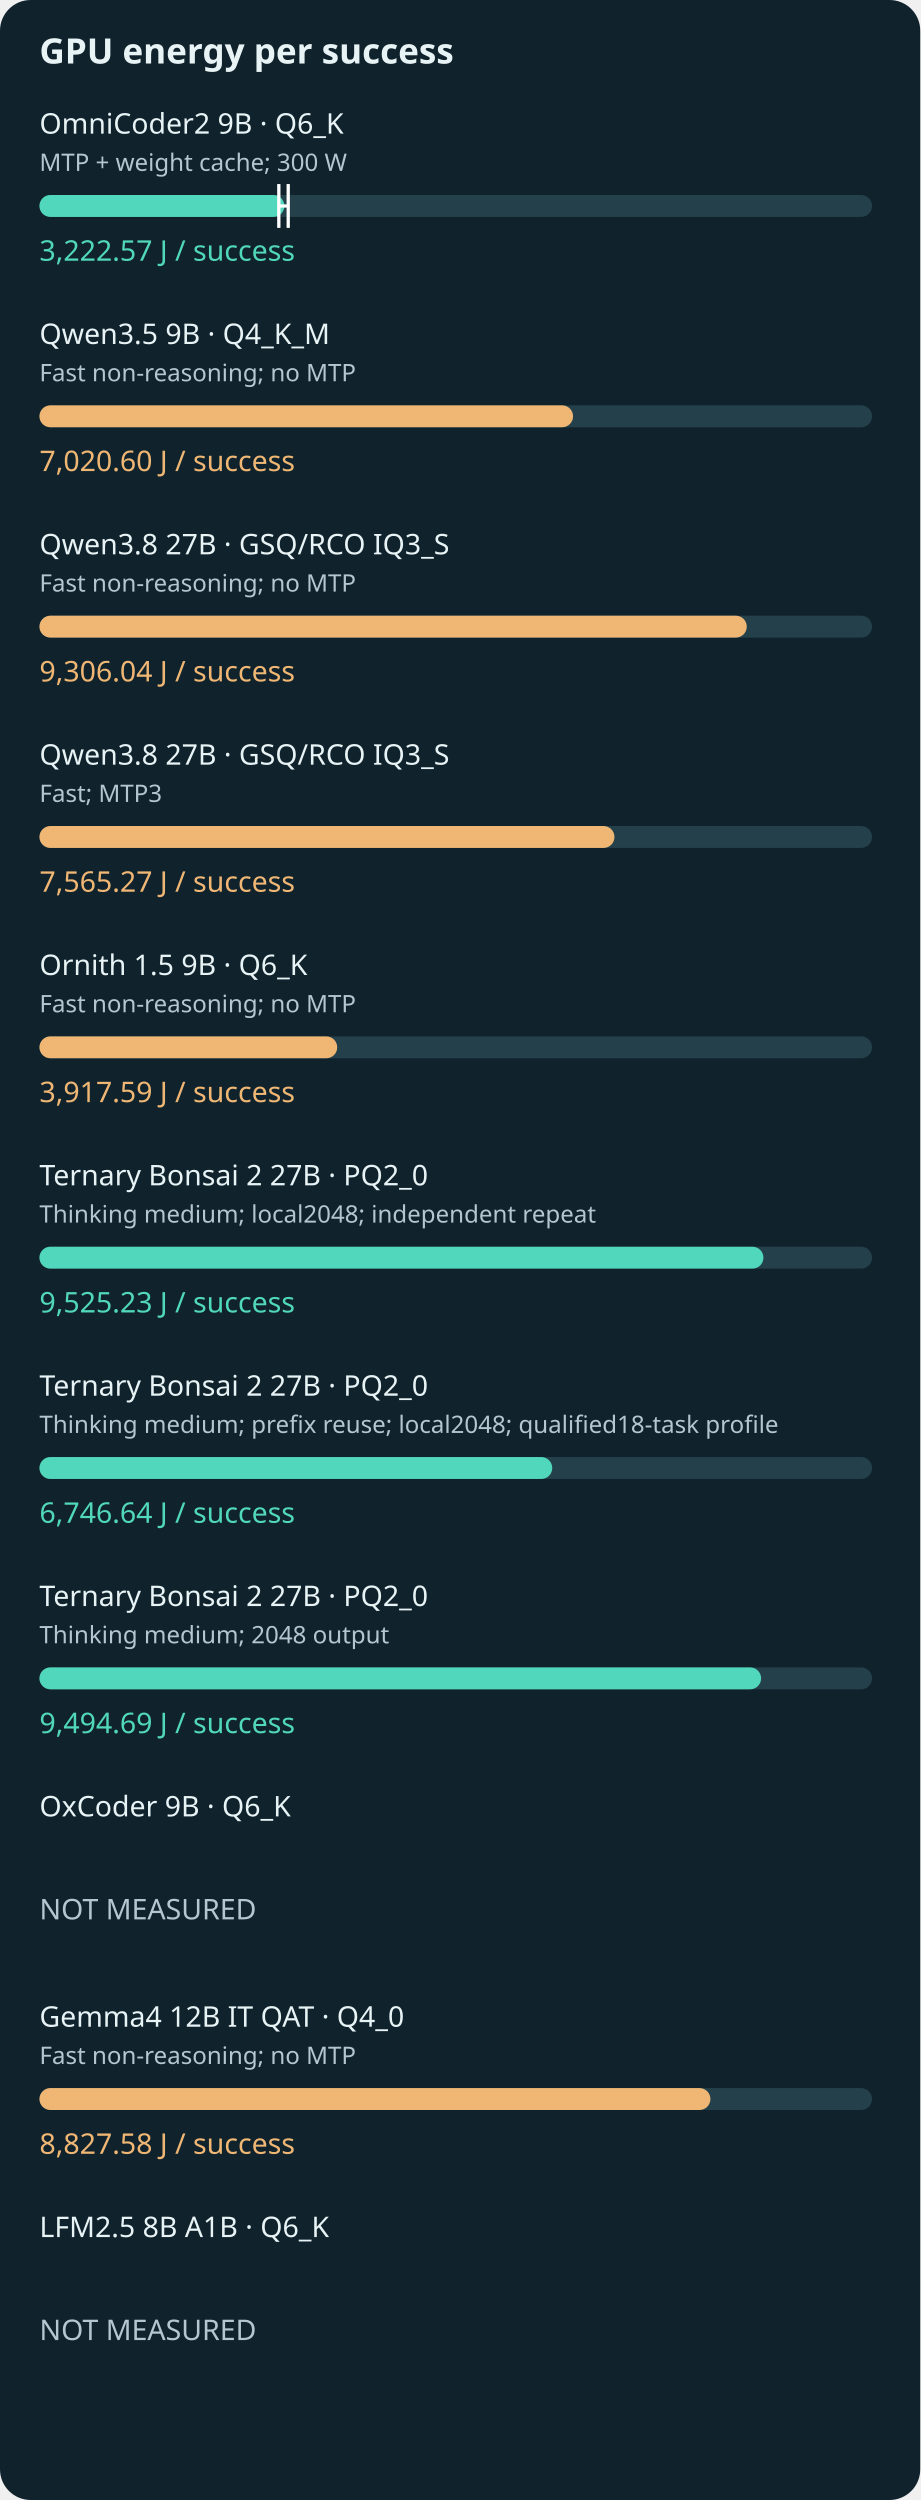
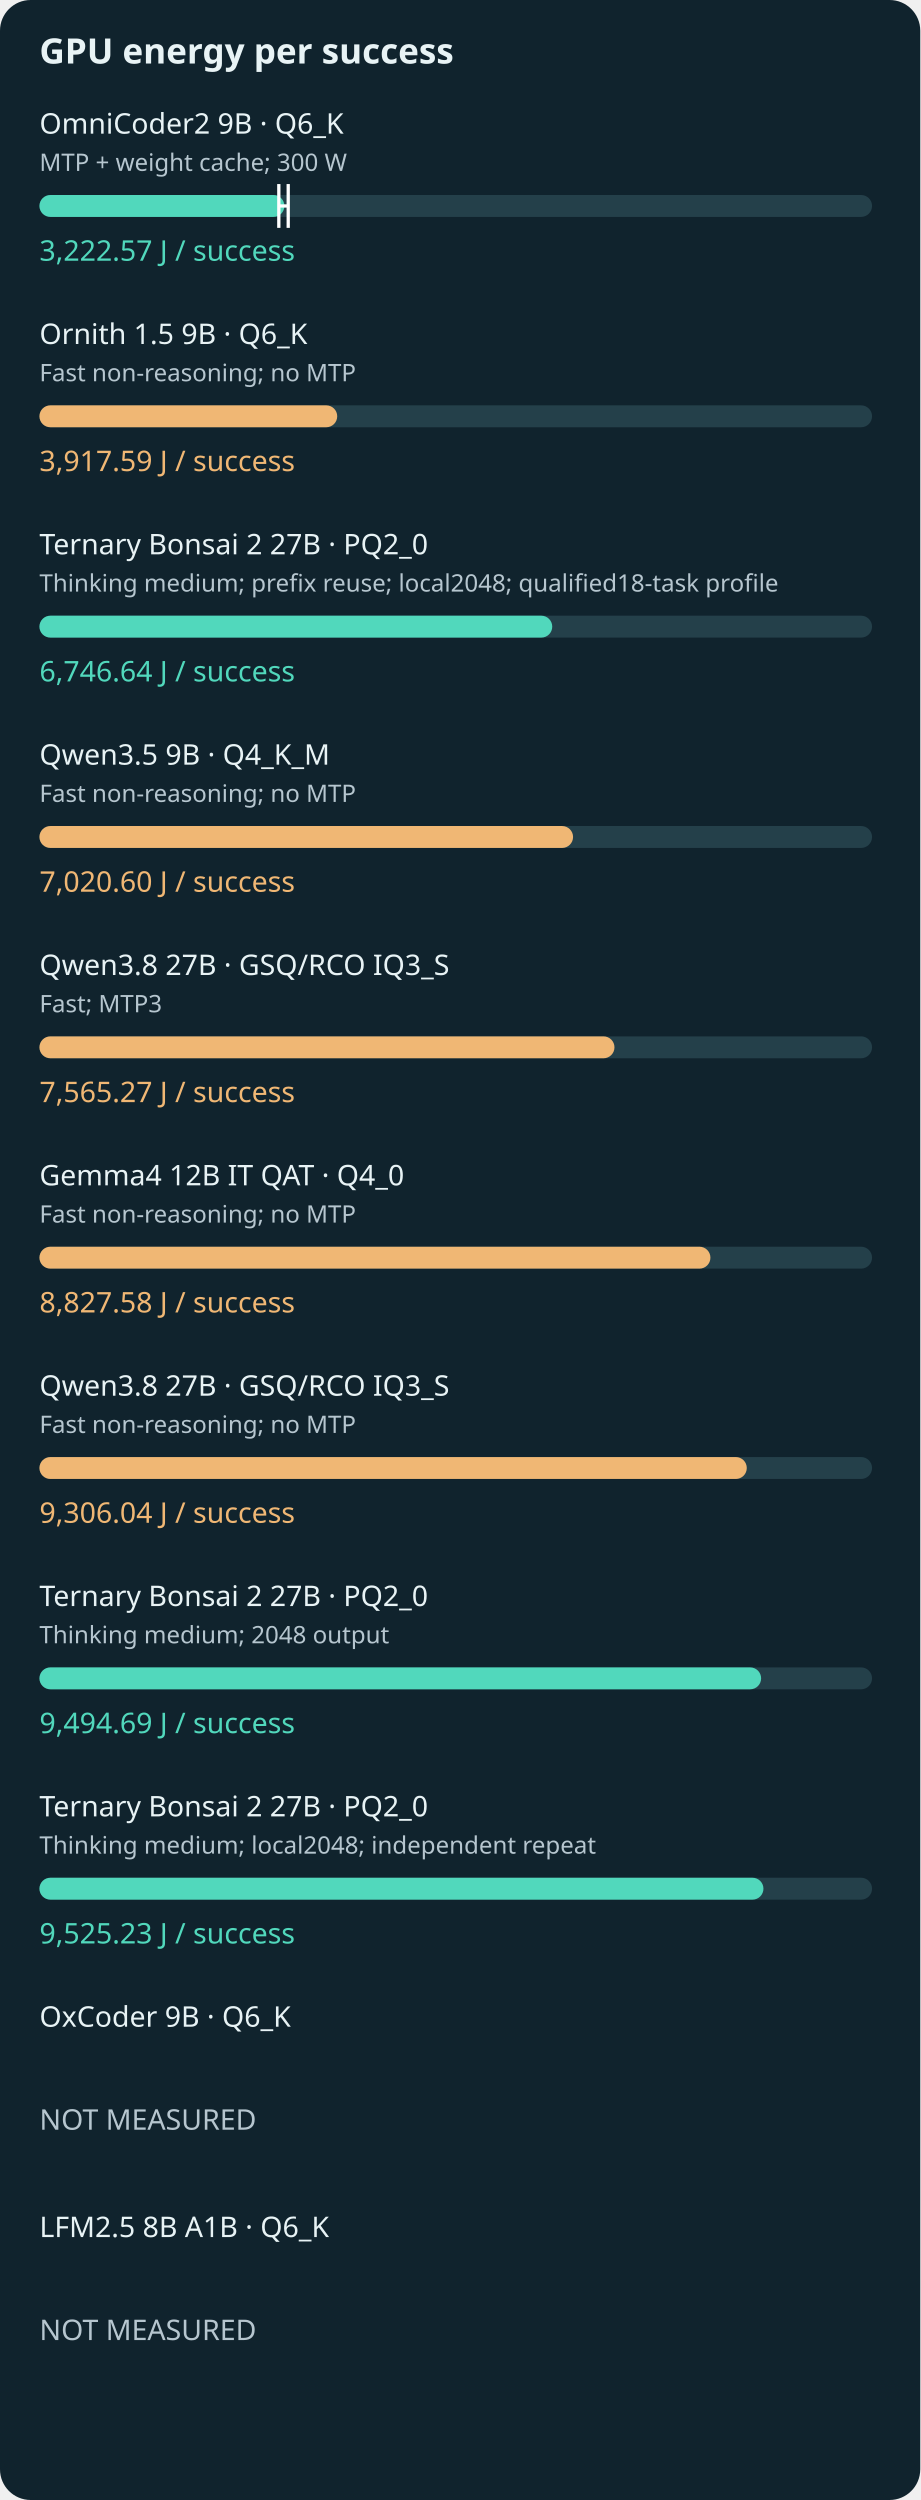
<svg xmlns="http://www.w3.org/2000/svg" viewBox="0 0 420 1141" role="img" aria-labelledby="title desc">
  <rect width="420" height="1141" rx="14" fill="#10232d" />
  <g font-family="system-ui,sans-serif" fill="#e8f3f5">
    <text x="18" y="29" font-size="16" font-weight="700">GPU energy per success</text>
    <text x="18" y="61" font-size="13">OmniCoder2 9B · Q6_K</text>
    <text x="18" y="78" font-size="11" fill="#b6c6cf">MTP + weight cache; 300 W</text>
    <rect x="18" y="89" width="380" height="10" rx="5" fill="#24404a" />
    <rect x="18" y="89" width="111.792" height="10" rx="5" fill="#51d8bc" />
    <path d="M127.253 84v20 M127.253 94H131.543 M131.543 84v20" stroke="#fff" stroke-width="1.5" />
    <text x="18" y="119" font-size="13" fill="#51d8bc">3,222.57 J / success</text>
-     <text x="18" y="157" font-size="13">Qwen3.5 9B · Q4_K_M</text>
+     <text x="18" y="157" font-size="13">Ornith 1.5 9B · Q6_K</text>
    <text x="18" y="174" font-size="11" fill="#b6c6cf">Fast non-reasoning; no MTP</text>
    <rect x="18" y="185" width="380" height="10" rx="5" fill="#24404a" />
-     <rect x="18" y="185" width="243.548" height="10" rx="5" fill="#f0b774" />
-     <text x="18" y="215" font-size="13" fill="#f0b774">7,020.60 J / success</text>
-     <text x="18" y="253" font-size="13">Qwen3.8 27B · GSQ/RCO IQ3_S</text>
-     <text x="18" y="270" font-size="11" fill="#b6c6cf">Fast non-reasoning; no MTP</text>
+     <rect x="18" y="185" width="135.903" height="10" rx="5" fill="#f0b774" />
+     <text x="18" y="215" font-size="13" fill="#f0b774">3,917.59 J / success</text>
+     <text x="18" y="253" font-size="13">Ternary Bonsai 2 27B · PQ2_0</text>
+     <text x="18" y="270" font-size="11" fill="#b6c6cf">Thinking medium; prefix reuse; local2048; qualified18-task profile</text>
    <rect x="18" y="281" width="380" height="10" rx="5" fill="#24404a" />
-     <rect x="18" y="281" width="322.831" height="10" rx="5" fill="#f0b774" />
-     <text x="18" y="311" font-size="13" fill="#f0b774">9,306.04 J / success</text>
-     <text x="18" y="349" font-size="13">Qwen3.8 27B · GSQ/RCO IQ3_S</text>
-     <text x="18" y="366" font-size="11" fill="#b6c6cf">Fast; MTP3</text>
+     <rect x="18" y="281" width="234.044" height="10" rx="5" fill="#51d8bc" />
+     <text x="18" y="311" font-size="13" fill="#51d8bc">6,746.64 J / success</text>
+     <text x="18" y="349" font-size="13">Qwen3.5 9B · Q4_K_M</text>
+     <text x="18" y="366" font-size="11" fill="#b6c6cf">Fast non-reasoning; no MTP</text>
    <rect x="18" y="377" width="380" height="10" rx="5" fill="#24404a" />
-     <rect x="18" y="377" width="262.443" height="10" rx="5" fill="#f0b774" />
-     <text x="18" y="407" font-size="13" fill="#f0b774">7,565.27 J / success</text>
-     <text x="18" y="445" font-size="13">Ornith 1.5 9B · Q6_K</text>
-     <text x="18" y="462" font-size="11" fill="#b6c6cf">Fast non-reasoning; no MTP</text>
+     <rect x="18" y="377" width="243.548" height="10" rx="5" fill="#f0b774" />
+     <text x="18" y="407" font-size="13" fill="#f0b774">7,020.60 J / success</text>
+     <text x="18" y="445" font-size="13">Qwen3.8 27B · GSQ/RCO IQ3_S</text>
+     <text x="18" y="462" font-size="11" fill="#b6c6cf">Fast; MTP3</text>
    <rect x="18" y="473" width="380" height="10" rx="5" fill="#24404a" />
-     <rect x="18" y="473" width="135.903" height="10" rx="5" fill="#f0b774" />
-     <text x="18" y="503" font-size="13" fill="#f0b774">3,917.59 J / success</text>
-     <text x="18" y="541" font-size="13">Ternary Bonsai 2 27B · PQ2_0</text>
-     <text x="18" y="558" font-size="11" fill="#b6c6cf">Thinking medium; local2048; independent repeat</text>
+     <rect x="18" y="473" width="262.443" height="10" rx="5" fill="#f0b774" />
+     <text x="18" y="503" font-size="13" fill="#f0b774">7,565.27 J / success</text>
+     <text x="18" y="541" font-size="13">Gemma4 12B IT QAT · Q4_0</text>
+     <text x="18" y="558" font-size="11" fill="#b6c6cf">Fast non-reasoning; no MTP</text>
    <rect x="18" y="569" width="380" height="10" rx="5" fill="#24404a" />
-     <rect x="18" y="569" width="330.435" height="10" rx="5" fill="#51d8bc" />
-     <text x="18" y="599" font-size="13" fill="#51d8bc">9,525.23 J / success</text>
-     <text x="18" y="637" font-size="13">Ternary Bonsai 2 27B · PQ2_0</text>
-     <text x="18" y="654" font-size="11" fill="#b6c6cf">Thinking medium; prefix reuse; local2048; qualified18-task profile</text>
+     <rect x="18" y="569" width="306.233" height="10" rx="5" fill="#f0b774" />
+     <text x="18" y="599" font-size="13" fill="#f0b774">8,827.58 J / success</text>
+     <text x="18" y="637" font-size="13">Qwen3.8 27B · GSQ/RCO IQ3_S</text>
+     <text x="18" y="654" font-size="11" fill="#b6c6cf">Fast non-reasoning; no MTP</text>
    <rect x="18" y="665" width="380" height="10" rx="5" fill="#24404a" />
-     <rect x="18" y="665" width="234.044" height="10" rx="5" fill="#51d8bc" />
-     <text x="18" y="695" font-size="13" fill="#51d8bc">6,746.64 J / success</text>
+     <rect x="18" y="665" width="322.831" height="10" rx="5" fill="#f0b774" />
+     <text x="18" y="695" font-size="13" fill="#f0b774">9,306.04 J / success</text>
    <text x="18" y="733" font-size="13">Ternary Bonsai 2 27B · PQ2_0</text>
    <text x="18" y="750" font-size="11" fill="#b6c6cf">Thinking medium; 2048 output</text>
    <rect x="18" y="761" width="380" height="10" rx="5" fill="#24404a" />
    <rect x="18" y="761" width="329.375" height="10" rx="5" fill="#51d8bc" />
    <text x="18" y="791" font-size="13" fill="#51d8bc">9,494.69 J / success</text>
-     <text x="18" y="829" font-size="13">OxCoder 9B · Q6_K</text>
-     <text x="18" y="876" fill="#b6c6cf" font-size="13">NOT MEASURED</text>
-     <text x="18" y="925" font-size="13">Gemma4 12B IT QAT · Q4_0</text>
-     <text x="18" y="942" font-size="11" fill="#b6c6cf">Fast non-reasoning; no MTP</text>
-     <rect x="18" y="953" width="380" height="10" rx="5" fill="#24404a" />
-     <rect x="18" y="953" width="306.233" height="10" rx="5" fill="#f0b774" />
-     <text x="18" y="983" font-size="13" fill="#f0b774">8,827.58 J / success</text>
+     <text x="18" y="829" font-size="13">Ternary Bonsai 2 27B · PQ2_0</text>
+     <text x="18" y="846" font-size="11" fill="#b6c6cf">Thinking medium; local2048; independent repeat</text>
+     <rect x="18" y="857" width="380" height="10" rx="5" fill="#24404a" />
+     <rect x="18" y="857" width="330.435" height="10" rx="5" fill="#51d8bc" />
+     <text x="18" y="887" font-size="13" fill="#51d8bc">9,525.23 J / success</text>
+     <text x="18" y="925" font-size="13">OxCoder 9B · Q6_K</text>
+     <text x="18" y="972" fill="#b6c6cf" font-size="13">NOT MEASURED</text>
    <text x="18" y="1021" font-size="13">LFM2.5 8B A1B · Q6_K</text>
    <text x="18" y="1068" fill="#b6c6cf" font-size="13">NOT MEASURED</text>
  </g>
</svg>
